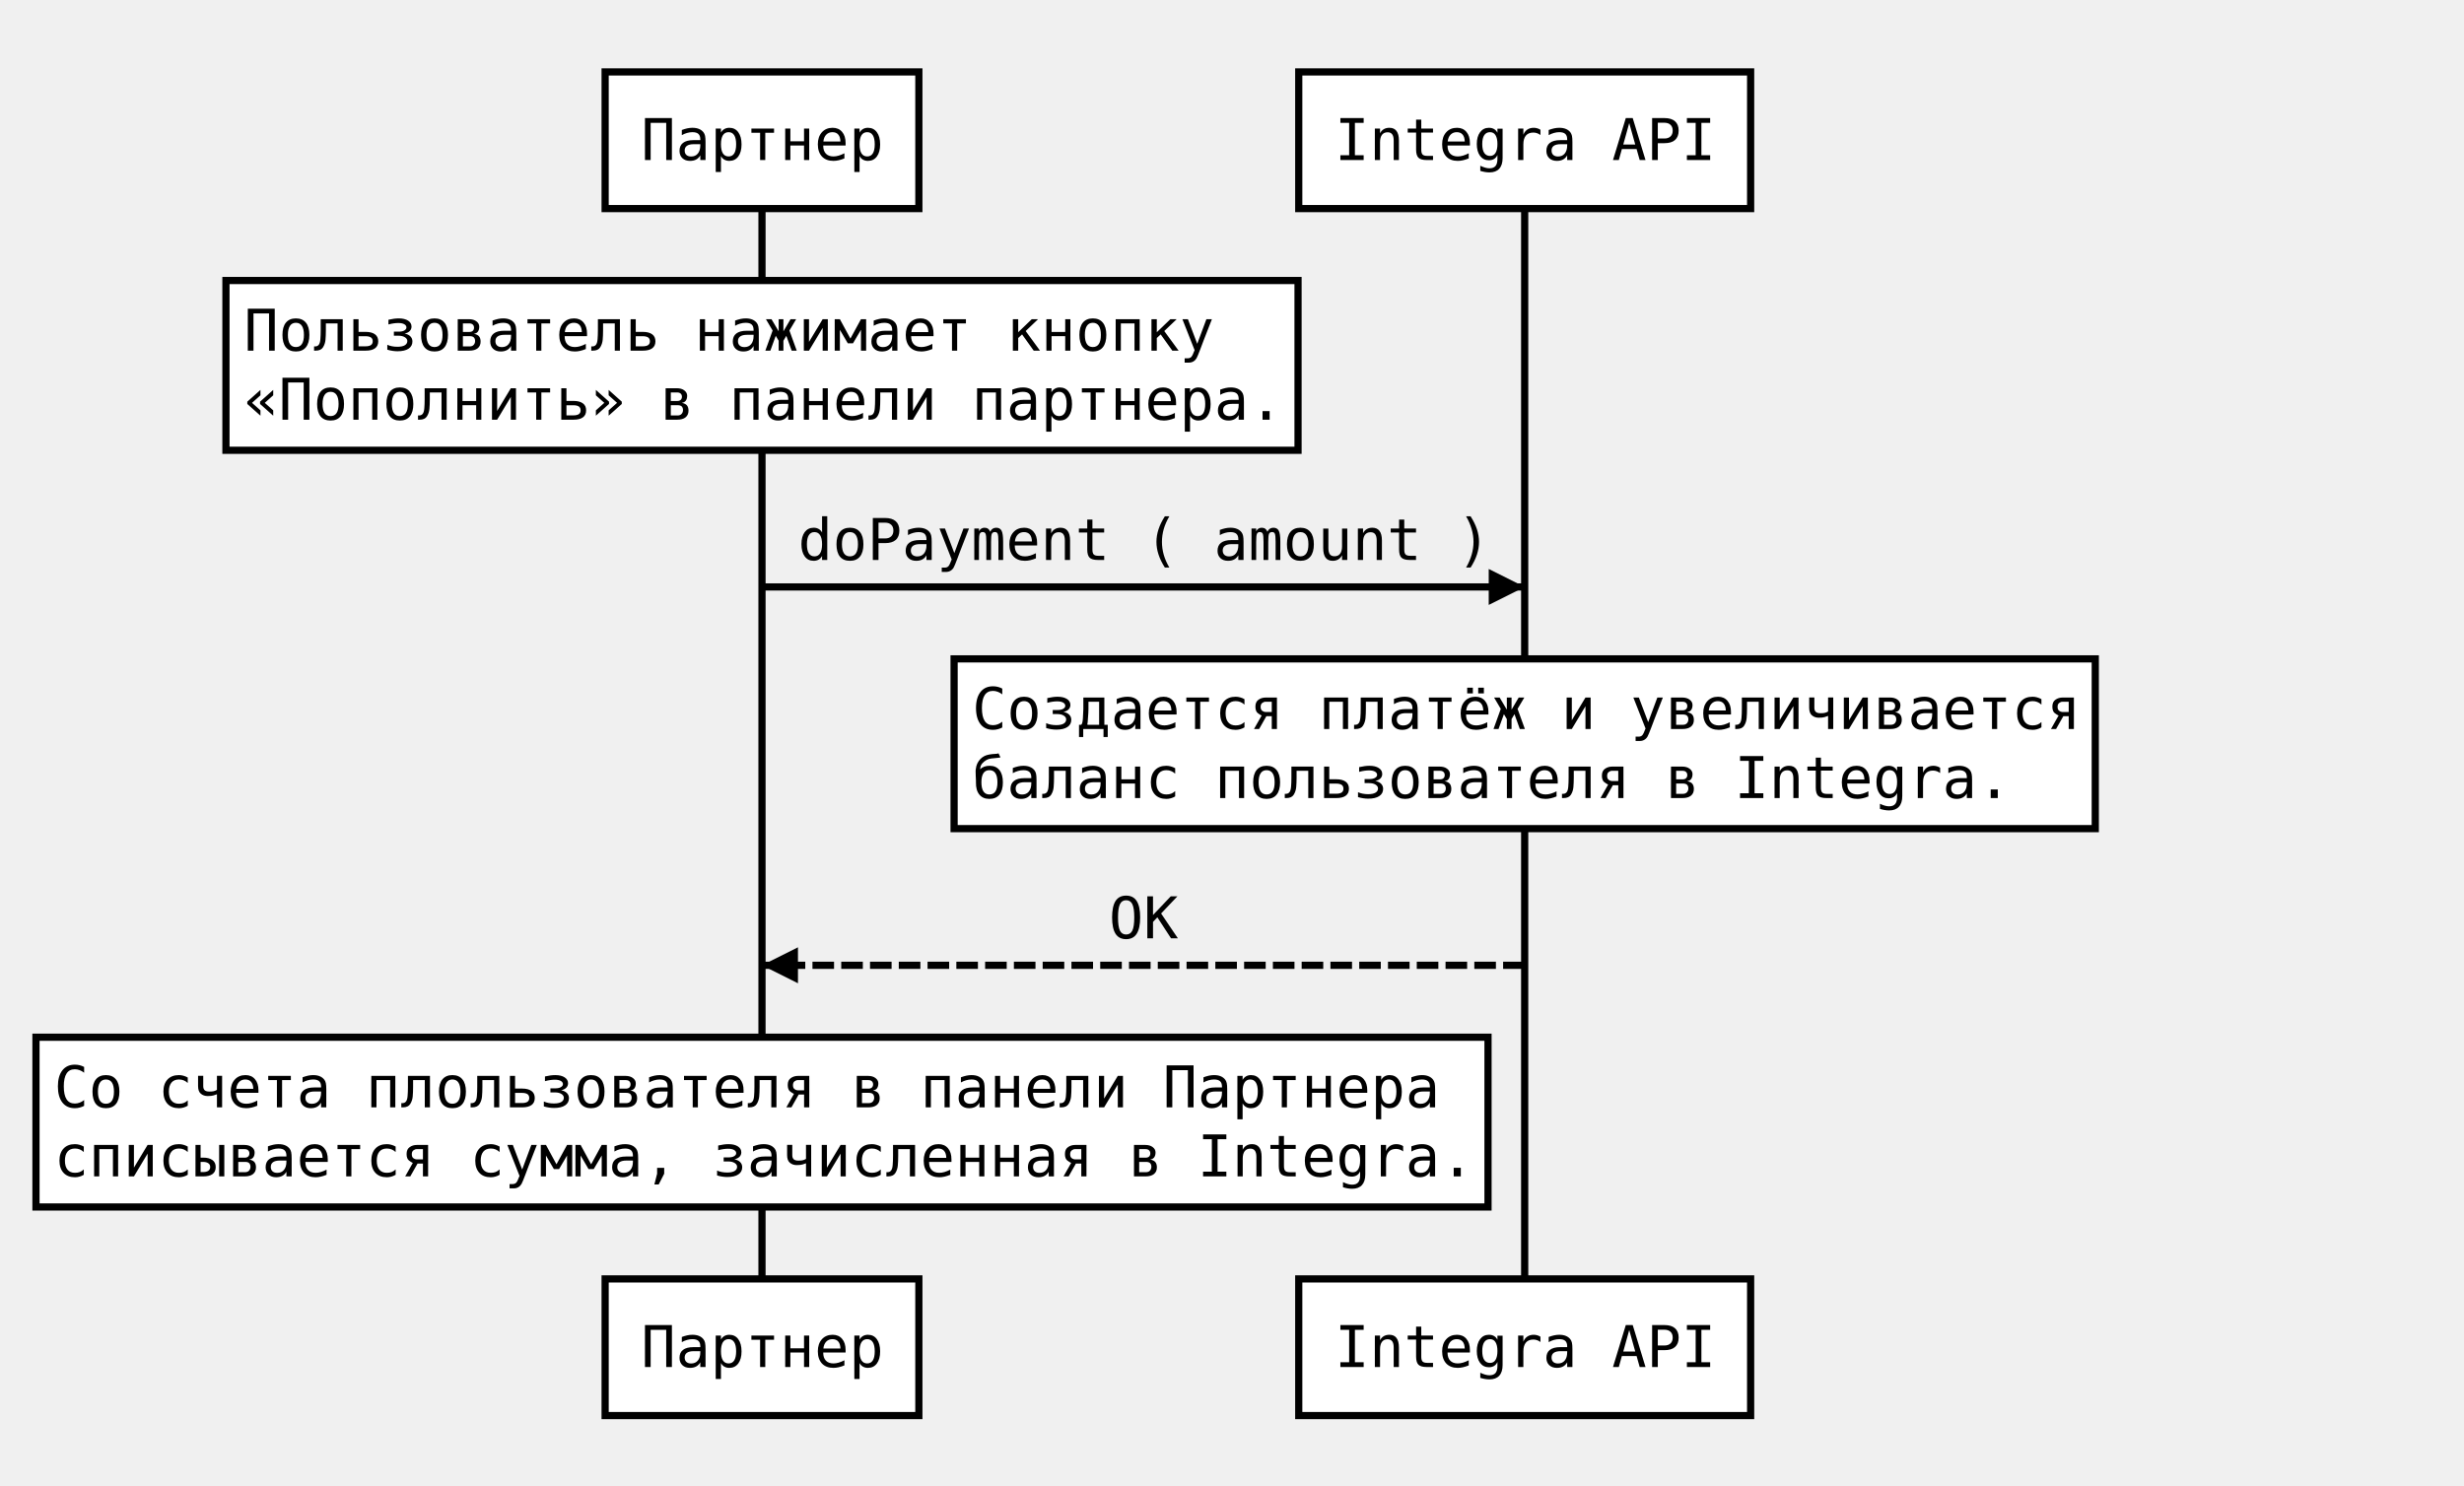
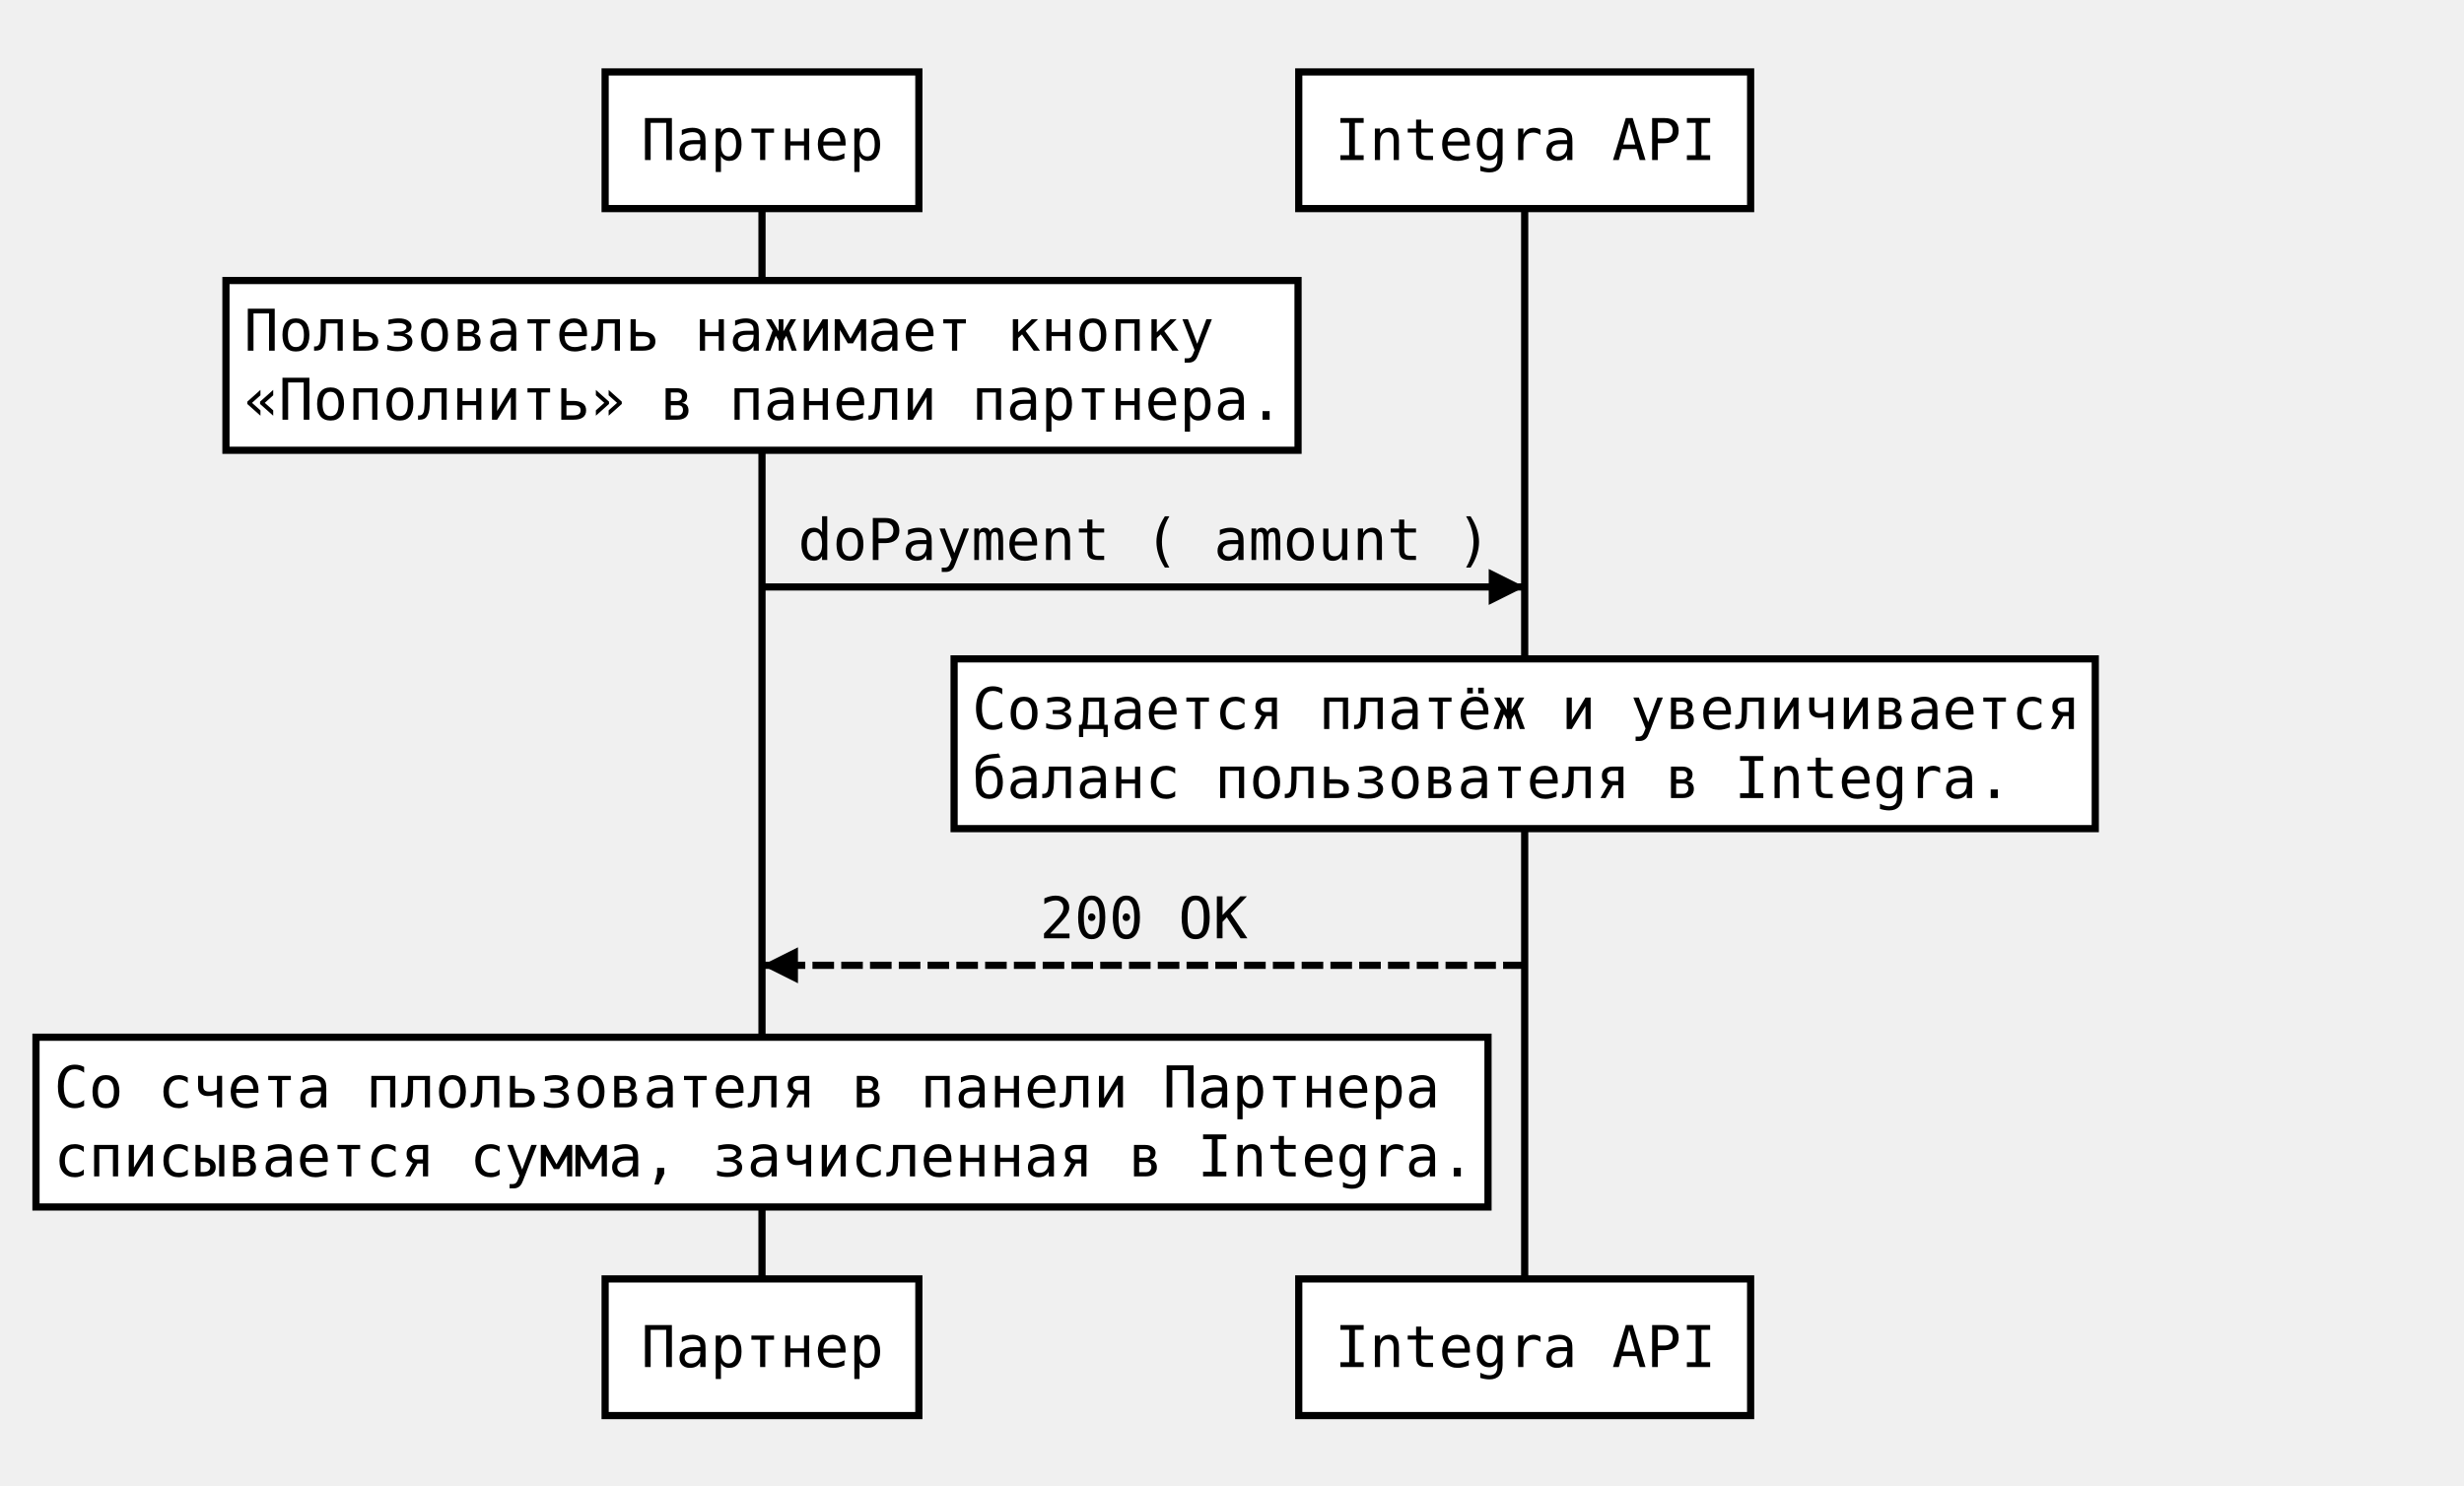
<svg xmlns="http://www.w3.org/2000/svg" width="685" height="413">
  <source>Note over Партнер: Пользователь нажимает кнопку\n «Пополнить» в панели партнера.
Партнер-&gt;Integra API: doPayment ( amount )
Note over Integra API: Создается платёж и увеличивается\n баланс пользователя в Integra.
- Integra API--&gt;Партнер: OK
+ Integra API--&gt;Партнер: 200 OK
Note over Партнер: Со счета плользователя в панели Партнера\n списывается сумма, зачисленная в Integra.</source>
  <defs>
    <marker viewBox="0 0 5 5" markerWidth="5" markerHeight="5" orient="auto" refX="5" refY="2.5" id="markerArrowBlock">
      <path d="M 0 0 L 5 2.5 L 0 5 z" />
    </marker>
    <marker viewBox="0 0 9.6 16" markerWidth="4" markerHeight="16" orient="auto" refX="9.6" refY="8" id="markerArrowOpen">
      <path d="M 9.6,8 1.92,16 0,13.7 5.76,8 0,2.286 1.92,0 9.6,8 z" />
    </marker>
  </defs>
  <g class="title" />
  <g class="actor">
    <rect x="168.227" y="20" width="87.219" height="38" stroke="#000000" fill="#ffffff" style="stroke-width: 2;" />
    <text x="178.227" y="44.5" style="font-size: 16px; font-family: &quot;Andale Mono&quot;, monospace;">
      <tspan x="178.227">Партнер</tspan>
    </text>
  </g>
  <g class="actor">
    <rect x="168.227" y="355.609" width="87.219" height="38" stroke="#000000" fill="#ffffff" style="stroke-width: 2;" />
    <text x="178.227" y="380.109" style="font-size: 16px; font-family: &quot;Andale Mono&quot;, monospace;">
      <tspan x="178.227">Партнер</tspan>
    </text>
  </g>
  <line x1="211.836" x2="211.836" y1="58" y2="355.609" stroke="#000000" fill="none" style="stroke-width: 2;" />
  <g class="actor">
    <rect x="361.055" y="20" width="125.625" height="38" stroke="#000000" fill="#ffffff" style="stroke-width: 2;" />
    <text x="371.055" y="44.5" style="font-size: 16px; font-family: &quot;Andale Mono&quot;, monospace;">
      <tspan x="371.055">Integra API</tspan>
    </text>
  </g>
  <g class="actor">
    <rect x="361.055" y="355.609" width="125.625" height="38" stroke="#000000" fill="#ffffff" style="stroke-width: 2;" />
    <text x="371.055" y="380.109" style="font-size: 16px; font-family: &quot;Andale Mono&quot;, monospace;">
      <tspan x="371.055">Integra API</tspan>
    </text>
  </g>
  <line x1="423.867" x2="423.867" y1="58" y2="355.609" stroke="#000000" fill="none" style="stroke-width: 2;" />
  <g class="note">
    <rect x="62.812" y="78" width="298.047" height="47.203" stroke="#000000" fill="#ffffff" style="stroke-width: 2;" />
    <text x="67.812" y="97.5" style="font-size: 16px; font-family: &quot;Andale Mono&quot;, monospace;">
      <tspan x="67.812">Пользователь нажимает кнопку</tspan>
      <tspan dy="1.2em" x="67.812">«Пополнить» в панели партнера.</tspan>
    </text>
  </g>
  <g class="signal">
    <text x="221.836" y="155.703" style="font-size: 16px; font-family: &quot;Andale Mono&quot;, monospace;">
      <tspan x="221.836">doPayment ( amount )</tspan>
    </text>
    <line x1="211.836" x2="423.867" y1="163.203" y2="163.203" stroke="#000000" fill="none" style="stroke-width: 2; marker-end: url(&quot;#markerArrowBlock&quot;);" />
  </g>
  <g class="note">
    <rect x="265.242" y="183.203" width="317.25" height="47.203" stroke="#000000" fill="#ffffff" style="stroke-width: 2;" />
    <text x="270.242" y="202.703" style="font-size: 16px; font-family: &quot;Andale Mono&quot;, monospace;">
      <tspan x="270.242">Создается платёж и увеличивается</tspan>
      <tspan dy="1.2em" x="270.242">баланс пользователя в Integra.</tspan>
    </text>
  </g>
  <g class="signal">
-     <text x="308.25" y="260.906" style="font-size: 16px; font-family: &quot;Andale Mono&quot;, monospace;">
-       <tspan x="308.25">OK</tspan>
+     <text x="289.047" y="260.906" style="font-size: 16px; font-family: &quot;Andale Mono&quot;, monospace;">
+       <tspan x="289.047">200 OK</tspan>
    </text>
    <line x1="423.867" x2="211.836" y1="268.406" y2="268.406" stroke="#000000" fill="none" style="stroke-width: 2; stroke-dasharray: 6, 2; marker-end: url(&quot;#markerArrowBlock&quot;);" />
  </g>
  <g class="note">
    <rect x="10" y="288.406" width="403.672" height="47.203" stroke="#000000" fill="#ffffff" style="stroke-width: 2;" />
    <text x="15" y="307.906" style="font-size: 16px; font-family: &quot;Andale Mono&quot;, monospace;">
      <tspan x="15">Со счета плользователя в панели Партнера</tspan>
      <tspan dy="1.2em" x="15">списывается сумма, зачисленная в Integra.</tspan>
    </text>
  </g>
</svg>
